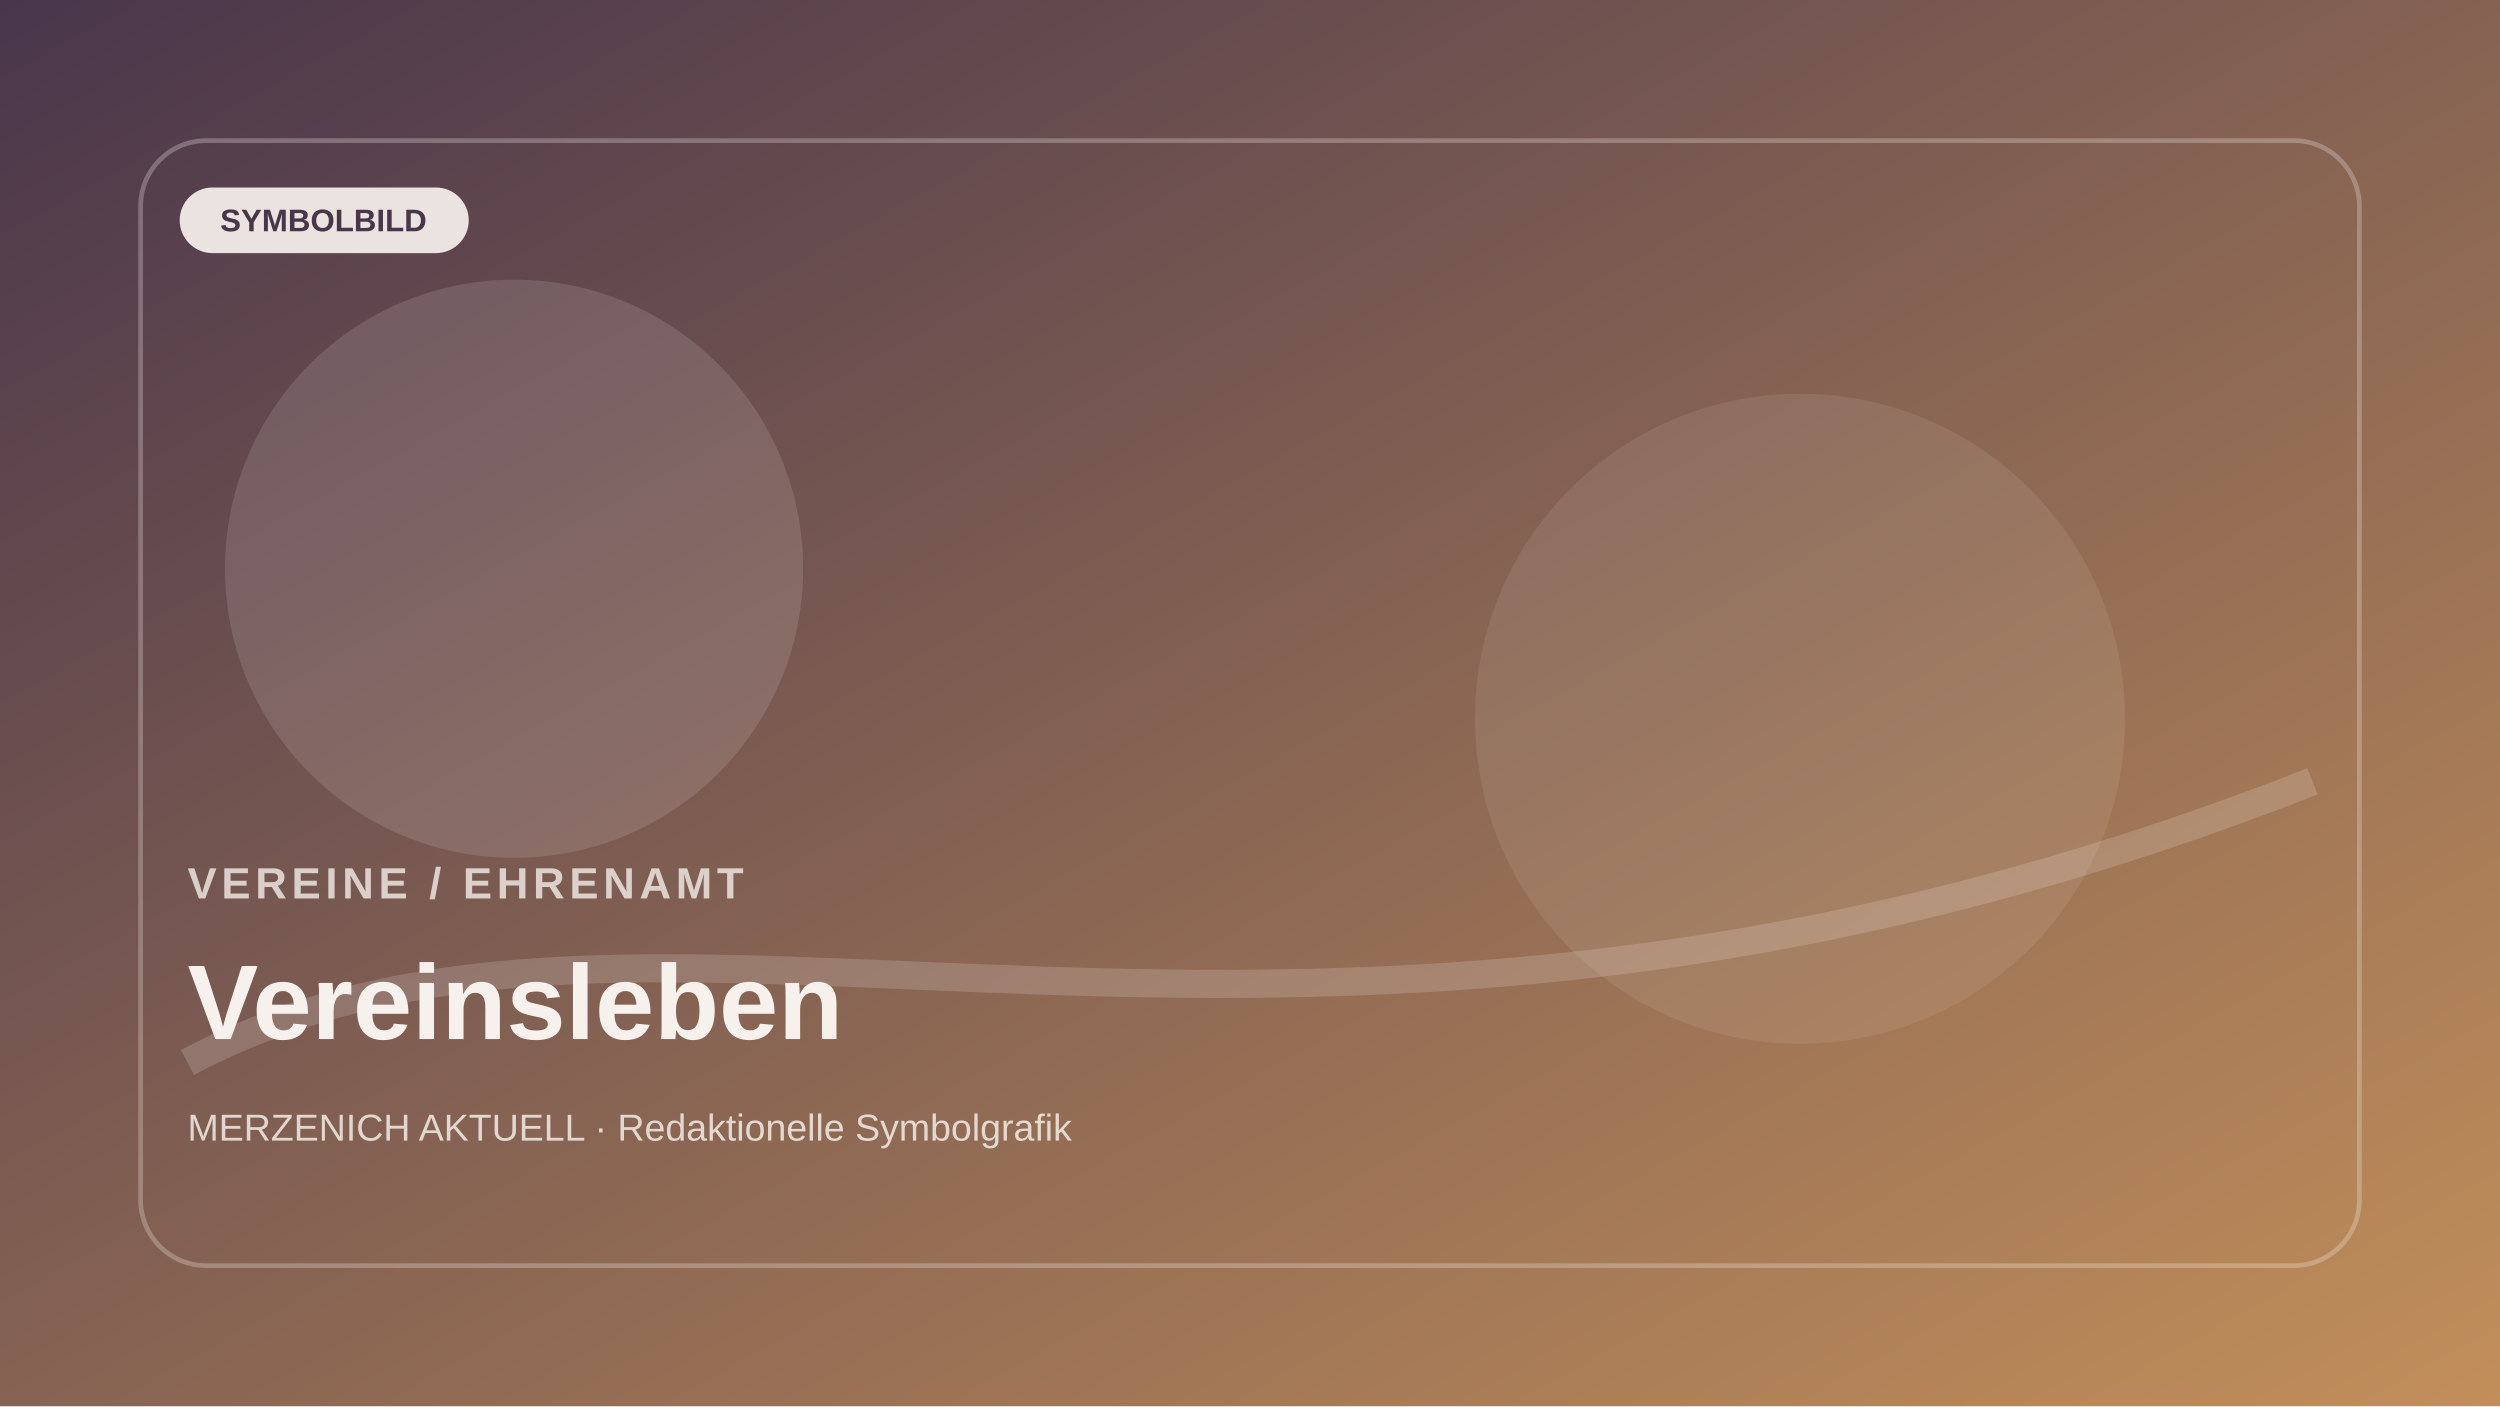
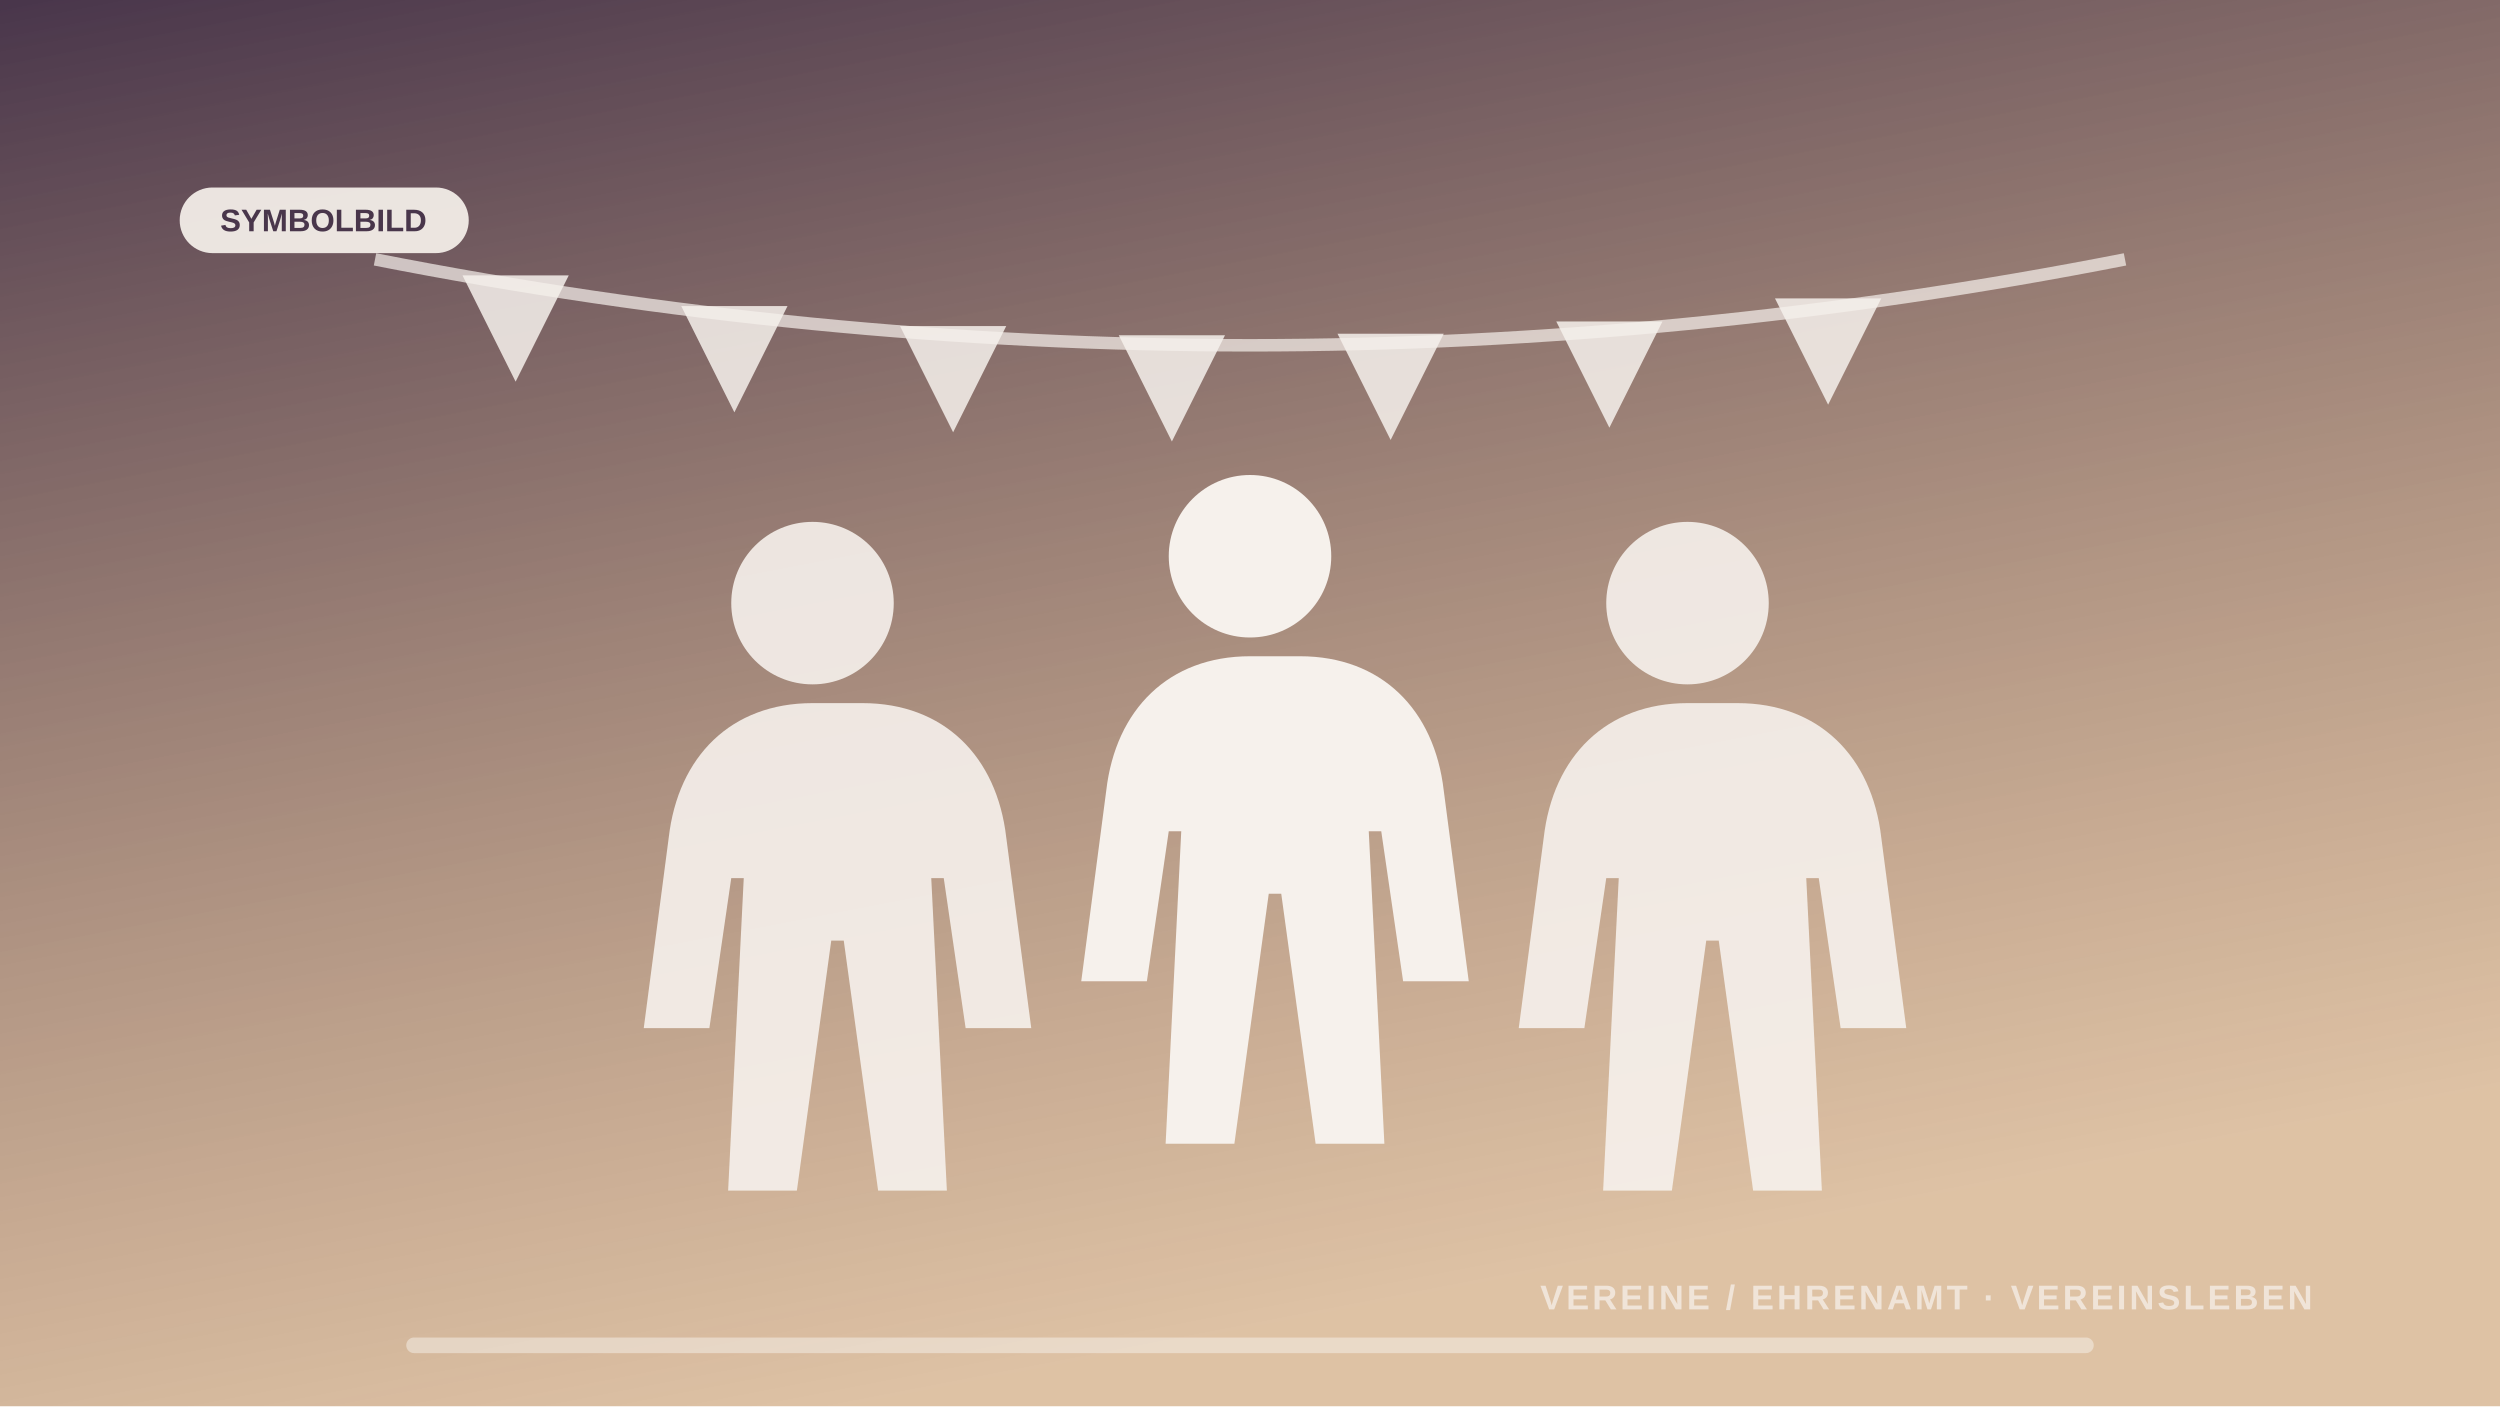
<svg xmlns="http://www.w3.org/2000/svg" viewBox="0 0 1600 900" width="1600" height="900" role="img" aria-labelledby="t d">
  <defs>
-     <linearGradient id="g" x1="0" y1="0" x2="1" y2="1">
+     <linearGradient id="g" x1="0" y1="0" x2=".35" y2="1">
      <stop stop-color="#49364b" />
-       <stop offset="1" stop-color="#c28f5a" />
+       <stop offset="1" stop-color="#c28f5a" stop-opacity=".55" />
    </linearGradient>
  </defs>
  <rect width="1600" height="900" fill="url(#g)" />
-   <circle cx="329" cy="364" r="185" fill="#f6f1ec" opacity=".13" />
-   <circle cx="1152" cy="460" r="208" fill="#f6f1ec" opacity=".09" />
-   <path d="M120 680 C420 520 820 760 1480 500" fill="none" stroke="#f6f1ec" stroke-width="18" opacity=".18" />
-   <rect x="90" y="90" width="1420" height="720" rx="42" fill="none" stroke="#f6f1ec" stroke-width="3" opacity=".28" />
+   <g transform="translate(0,-24)">
+     <path d="M240 190 Q800 300 1360 190" fill="none" stroke="#f6f1ec" stroke-width="8" opacity=".7" />
+     <g fill="#f6f1ec" opacity=".85">
+       <path d="M296 200.258 L364 200.258 L330 268.258 Z" />
+       <path d="M436 219.901 L504 219.901 L470 287.901 Z" />
+       <path d="M576 232.669 L644 232.669 L610 300.669 Z" />
+       <path d="M716 238.562 L784 238.562 L750 306.562 Z" />
+       <path d="M856 237.579 L924 237.579 L890 305.579 Z" />
+       <path d="M996 229.722 L1064 229.722 L1030 297.722 Z" />
+       <path d="M1136 214.99 L1204 214.99 L1170 282.99 Z" />
+     </g>
+     <g fill="#f6f1ec">
+       <g opacity="0.9" transform="translate(-280,110)">
+         <circle cx="800" cy="300" r="52" />
+         <path d="M800 364 c-52 0 -86 34 -92 86 l-16 122h42l14-96h8l-10 200h44l22-160h8l22 160h44l-10-200h8l14 96h42l-16-122c-6-52-40-86-92-86z" />
+       </g>
+       <g opacity="1" transform="translate(0,80)">
+         <circle cx="800" cy="300" r="52" />
+         <path d="M800 364 c-52 0 -86 34 -92 86 l-16 122h42l14-96h8l-10 200h44l22-160h8l22 160h44l-10-200h8l14 96h42l-16-122c-6-52-40-86-92-86z" />
+       </g>
+       <g opacity="0.9" transform="translate(280,110)">
+         <circle cx="800" cy="300" r="52" />
+         <path d="M800 364 c-52 0 -86 34 -92 86 l-16 122h42l14-96h8l-10 200h44l22-160h8l22 160h44l-10-200h8l14 96h42l-16-122c-6-52-40-86-92-86z" />
+       </g>
+     </g>
+     <rect x="260" y="880" width="1080" height="10" rx="5" fill="#f6f1ec" opacity=".5" />
+   </g>
  <rect x="115" y="120" width="185" height="42" rx="21" fill="#f6f1ec" opacity=".92" />
  <text x="207" y="148" text-anchor="middle" font-family="Arial,sans-serif" font-size="20" font-weight="700" fill="#49364b">SYMBOLBILD</text>
-   <text x="120" y="575" font-family="Arial,sans-serif" font-size="28" font-weight="700" letter-spacing="3" fill="#f6f1ec" opacity=".78">VEREINE / EHRENAMT</text>
-   <text x="120" y="665" font-family="Arial,sans-serif" font-size="68" font-weight="800" fill="#f6f1ec">Vereinsleben</text>
-   <text x="120" y="730" font-family="Arial,sans-serif" font-size="24" fill="#f6f1ec" opacity=".82">MERZENICH AKTUELL · Redaktionelle Symbolgrafik</text>
+   <text x="1480" y="838" text-anchor="end" font-family="Arial,sans-serif" font-size="22" font-weight="700" letter-spacing="2" fill="#f6f1ec" opacity=".72">VEREINE / EHRENAMT · VEREINSLEBEN</text>
</svg>
